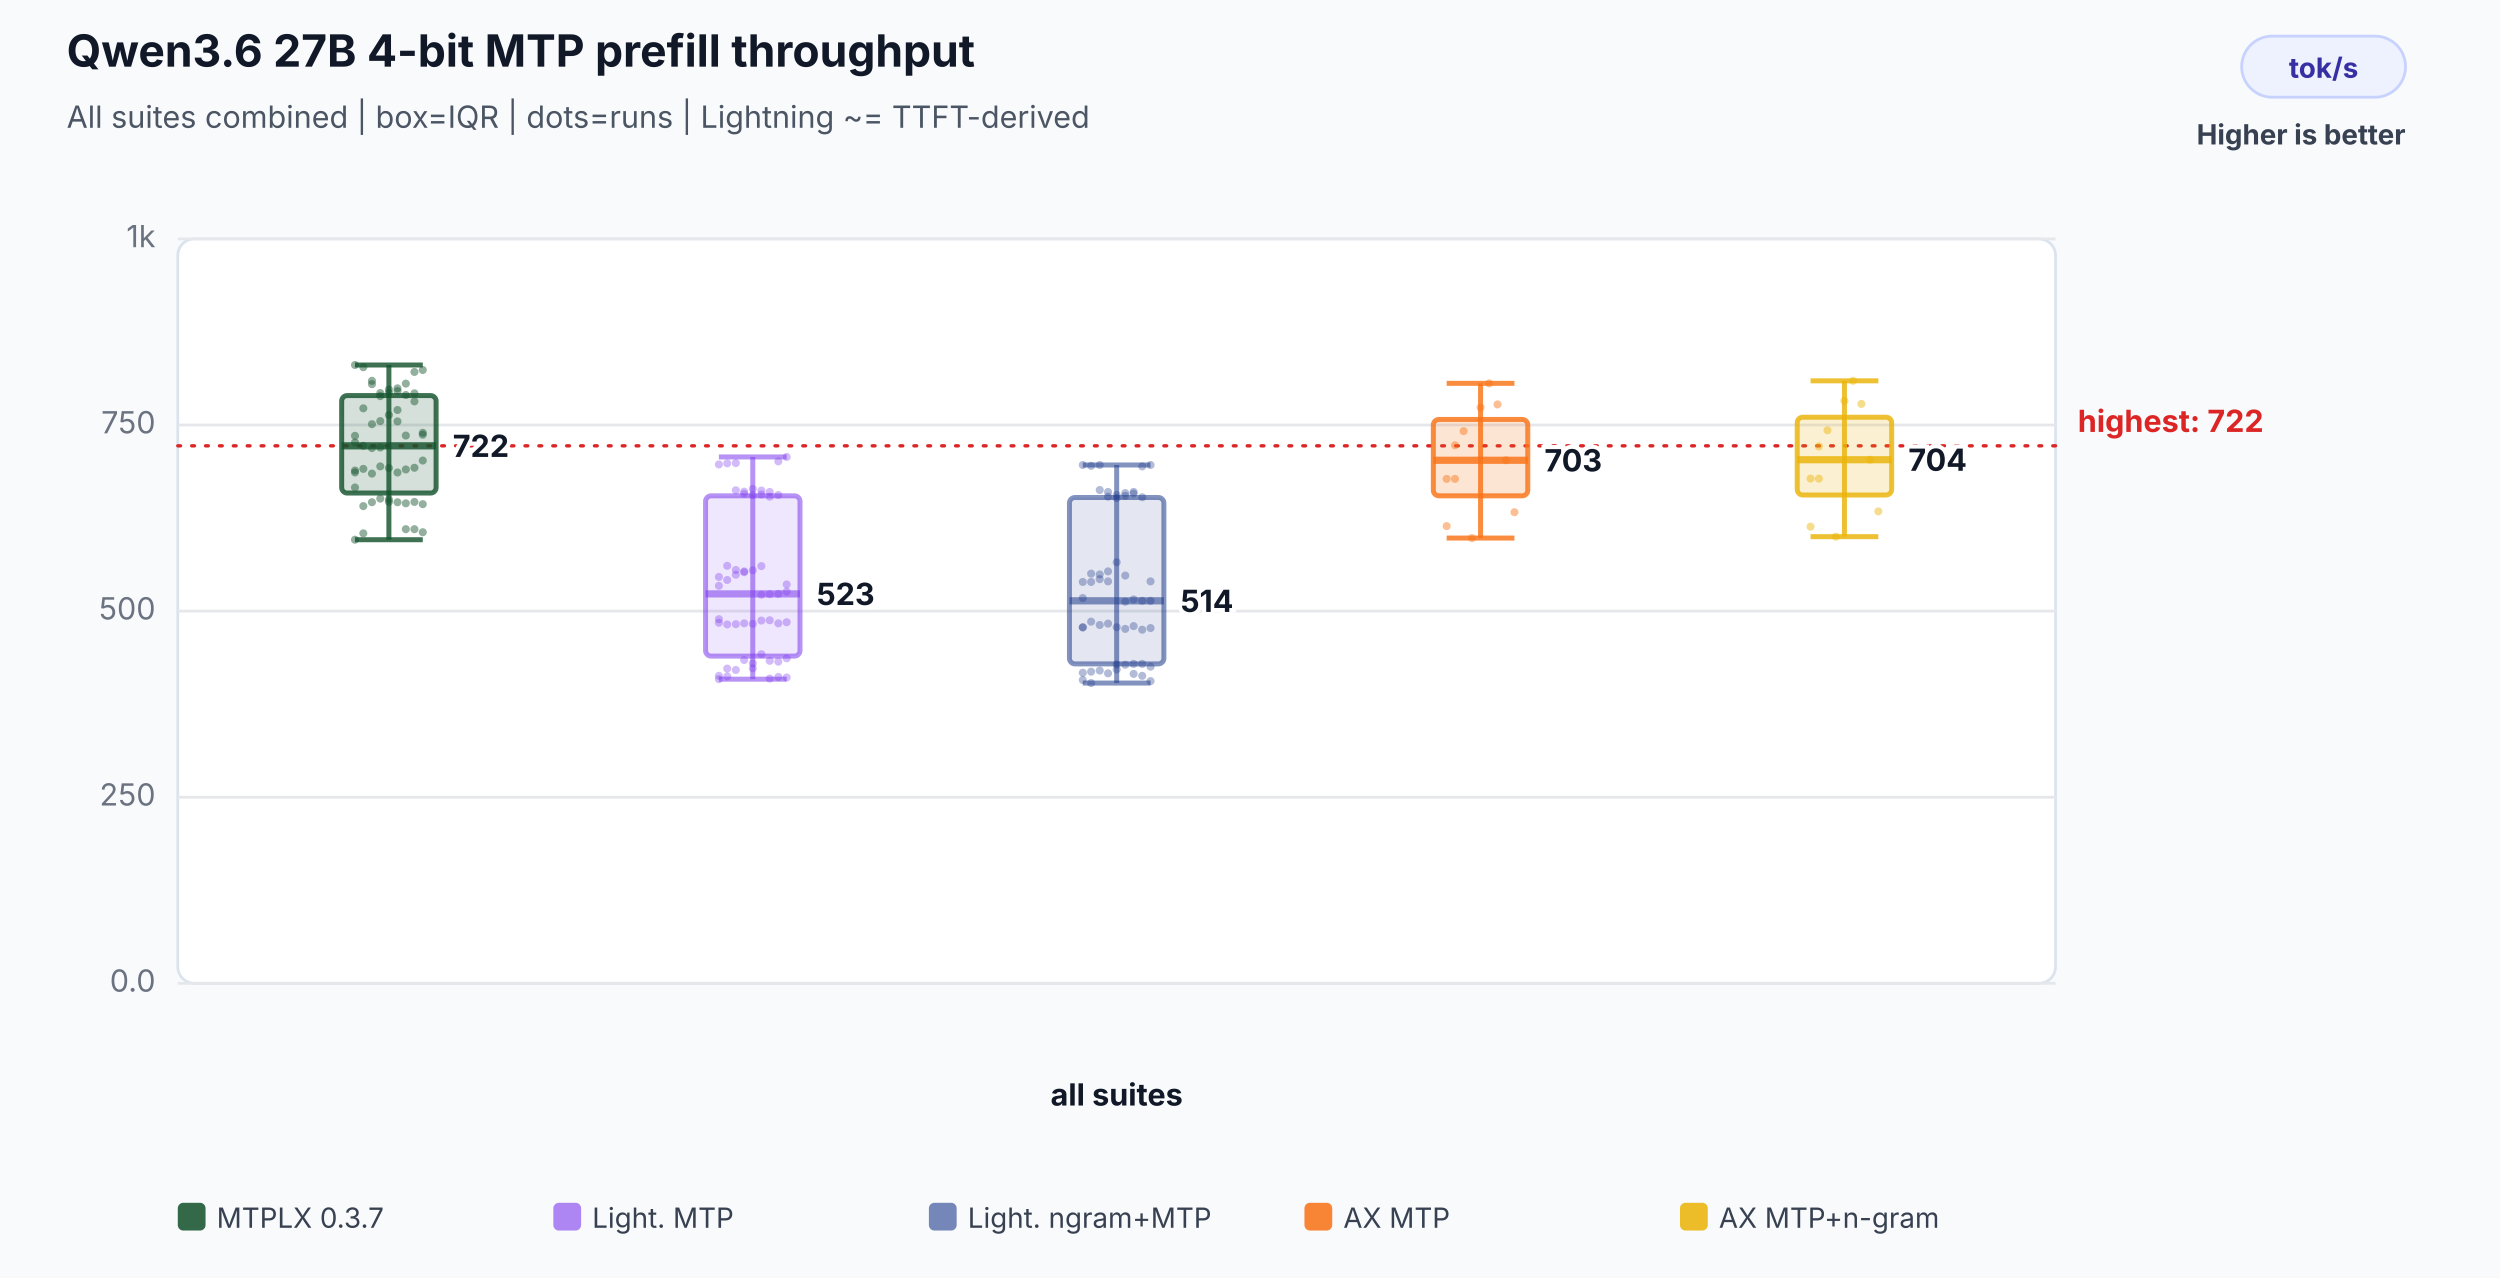
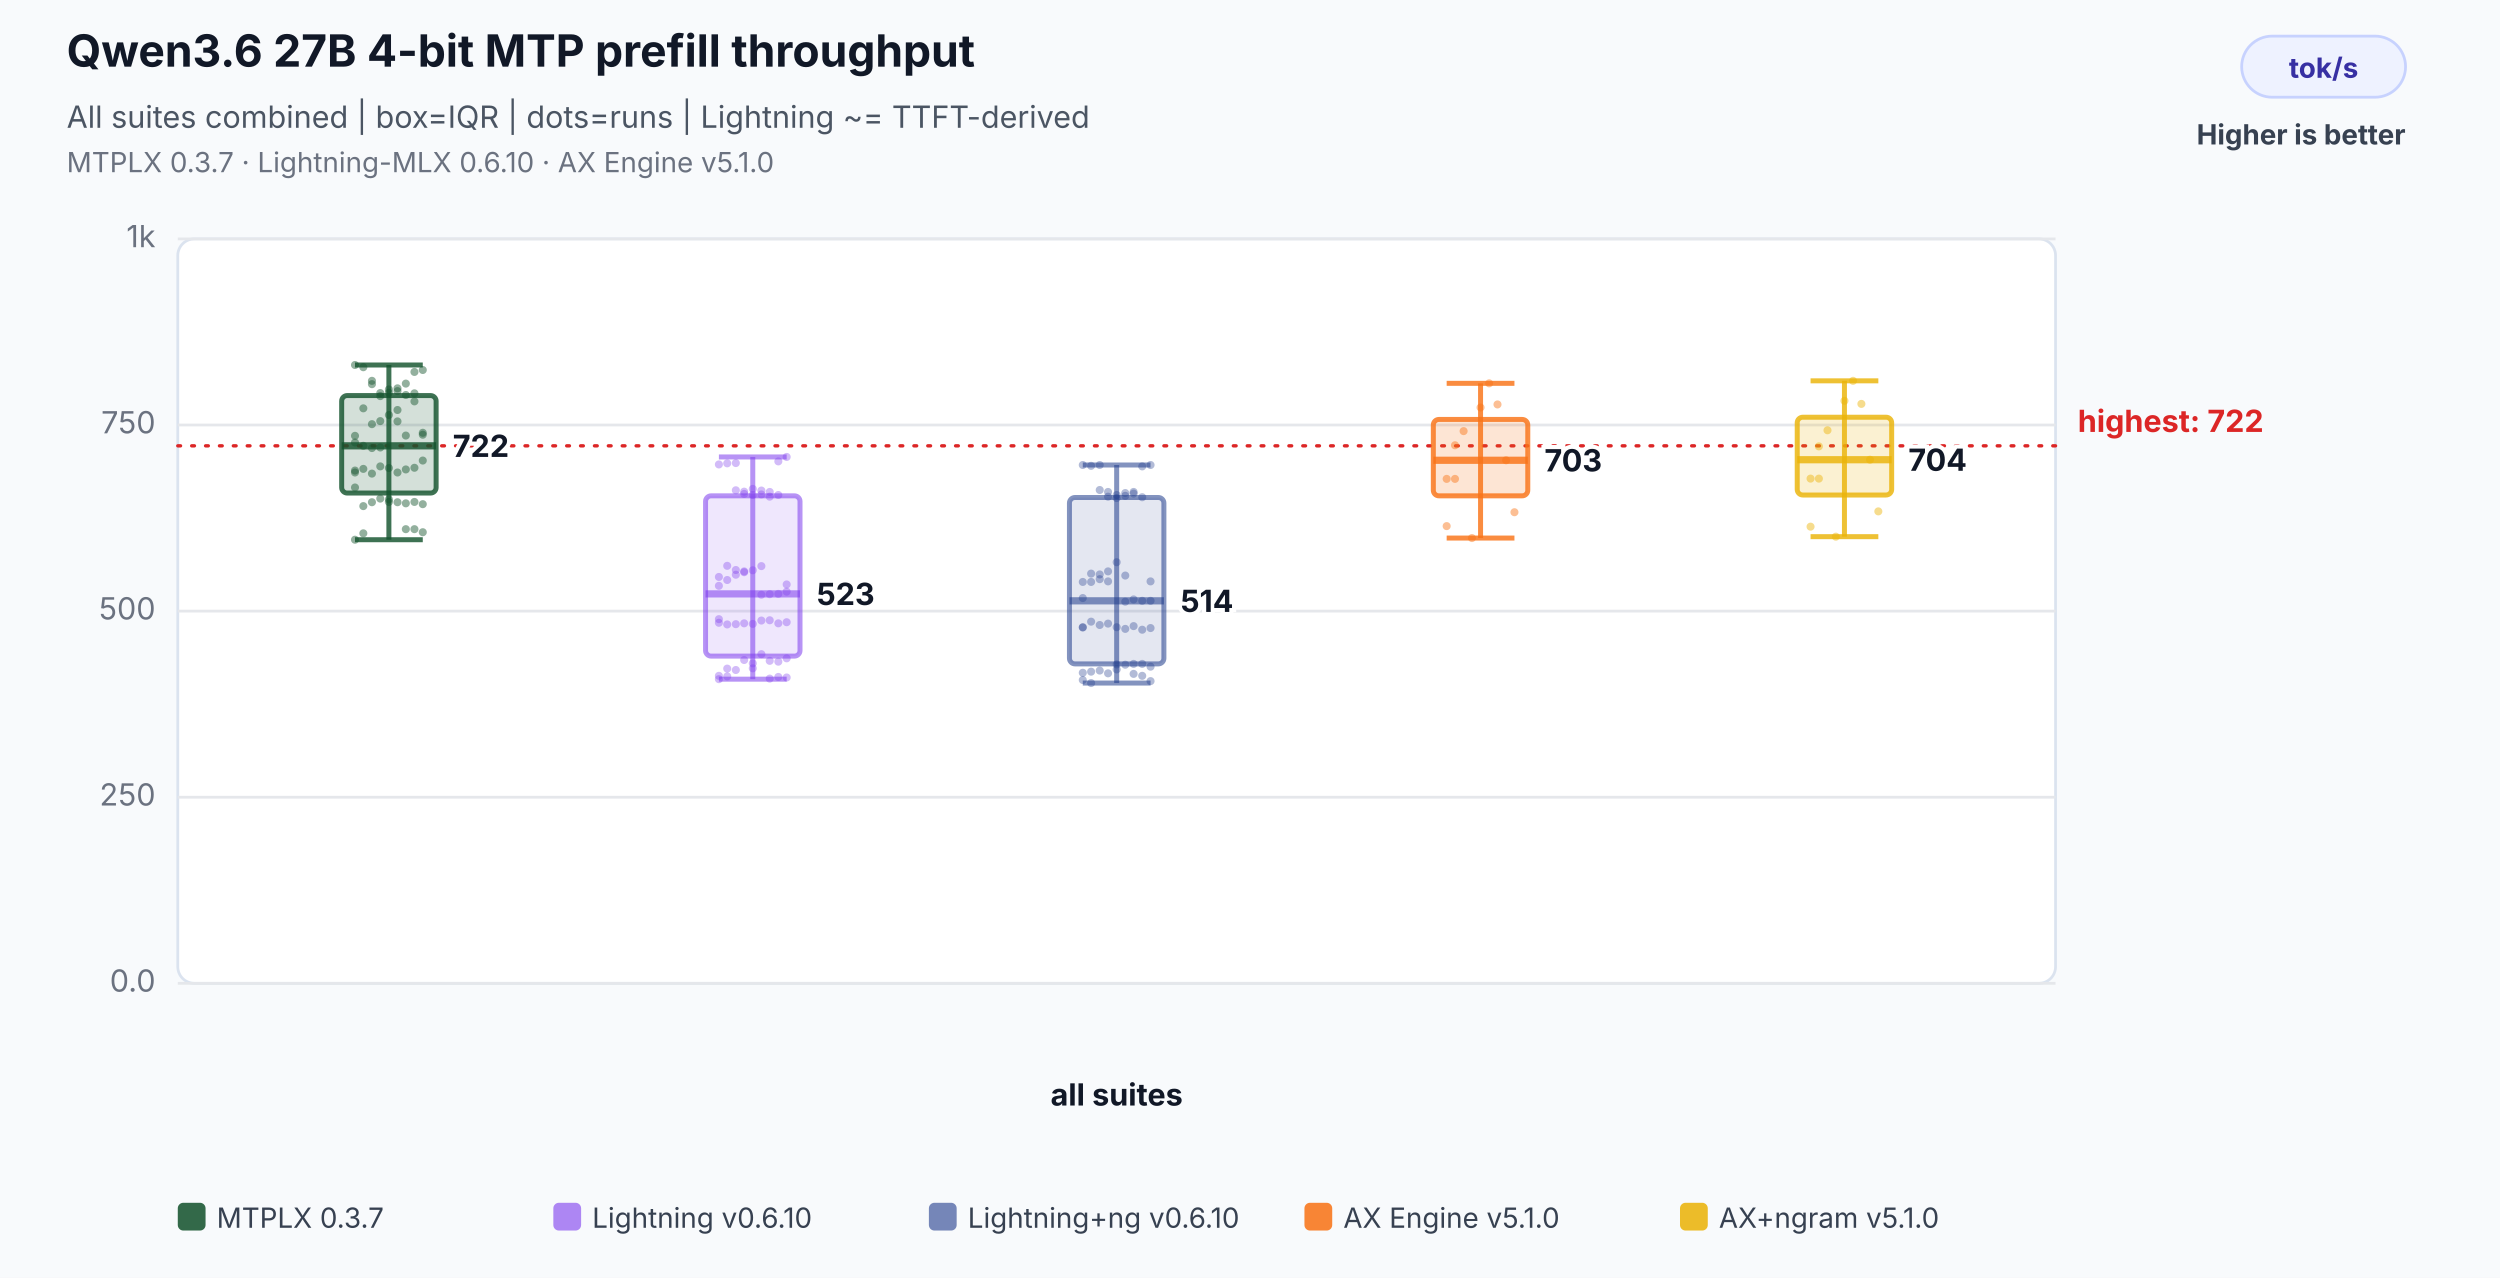
<svg xmlns="http://www.w3.org/2000/svg" width="900" height="460" viewBox="0 0 900 460" role="img" aria-labelledby="title desc">
  <rect width="100%" height="100%" fill="#f8fafc" />
  <text x="24" y="24" font-family="Inter,Segoe UI,Arial,sans-serif" font-size="16" font-weight="700" fill="#111827">Qwen3.6 27B 4-bit MTP prefill throughput</text>
  <text x="24" y="46" font-family="Inter,Segoe UI,Arial,sans-serif" font-size="11" fill="#4b5563">All suites combined | box=IQR | dots=runs | Lightning ~= TTFT-derived</text>
+   <text x="24" y="62" font-family="Inter,Segoe UI,Arial,sans-serif" font-size="10" fill="#6b7280">MTPLX 0.3.7 · Lightning-MLX 0.6.10 · AX Engine v5.1.0</text>
  <rect x="807" y="13" width="59" height="22" rx="11" fill="#eef2ff" stroke="#c7d2fe" />
  <text x="836.5" y="28" text-anchor="middle" font-family="Inter,Segoe UI,Arial,sans-serif" font-size="10" font-weight="700" fill="#3730a3">tok/s</text>
  <text x="866" y="52" text-anchor="end" font-family="Inter,Segoe UI,Arial,sans-serif" font-size="10" font-weight="700" fill="#374151">Higher is better</text>
  <rect x="64" y="86" width="676" height="268" rx="6" fill="#ffffff" stroke="#dbe3ef" />
  <line x1="64" y1="354.0" x2="740" y2="354.0" stroke="#e5e7eb" stroke-width="1" />
  <text x="56" y="357.0" text-anchor="end" font-family="Inter,Segoe UI,Arial,sans-serif" font-size="11" fill="#6b7280">0.0</text>
  <line x1="64" y1="287.0" x2="740" y2="287.0" stroke="#e5e7eb" stroke-width="1" />
  <text x="56" y="290.0" text-anchor="end" font-family="Inter,Segoe UI,Arial,sans-serif" font-size="11" fill="#6b7280">250</text>
  <line x1="64" y1="220.0" x2="740" y2="220.0" stroke="#e5e7eb" stroke-width="1" />
  <text x="56" y="223.0" text-anchor="end" font-family="Inter,Segoe UI,Arial,sans-serif" font-size="11" fill="#6b7280">500</text>
  <line x1="64" y1="153.0" x2="740" y2="153.0" stroke="#e5e7eb" stroke-width="1" />
  <text x="56" y="156.0" text-anchor="end" font-family="Inter,Segoe UI,Arial,sans-serif" font-size="11" fill="#6b7280">750</text>
  <line x1="64" y1="86.0" x2="740" y2="86.0" stroke="#e5e7eb" stroke-width="1" />
  <text x="56" y="89.0" text-anchor="end" font-family="Inter,Segoe UI,Arial,sans-serif" font-size="11" fill="#6b7280">1k</text>
  <line x1="64" y1="160.5" x2="740" y2="160.5" stroke="#dc2626" stroke-width="1.2" stroke-dasharray="1 4" stroke-linecap="round" />
  <text x="748" y="155.5" text-anchor="start" font-family="Inter,Segoe UI,Arial,sans-serif" font-size="11" font-weight="700" fill="#dc2626" data-label="highest median">highest: 722</text>
  <text x="402.0" y="398" text-anchor="middle" font-family="Inter,Segoe UI,Arial,sans-serif" font-size="11" font-weight="700" fill="#111827">all suites</text>
  <circle cx="127.8" cy="175.5" r="1.45" fill="#14532d" fill-opacity="0.46" />
  <circle cx="130.8" cy="182.2" r="1.45" fill="#14532d" fill-opacity="0.46" />
  <circle cx="133.9" cy="180.8" r="1.45" fill="#14532d" fill-opacity="0.46" />
  <circle cx="136.9" cy="179.5" r="1.45" fill="#14532d" fill-opacity="0.46" />
  <circle cx="140.0" cy="180.7" r="1.45" fill="#14532d" fill-opacity="0.46" />
  <circle cx="143.1" cy="151.7" r="1.45" fill="#14532d" fill-opacity="0.46" />
  <circle cx="146.1" cy="156.8" r="1.45" fill="#14532d" fill-opacity="0.46" />
  <circle cx="149.2" cy="144.5" r="1.45" fill="#14532d" fill-opacity="0.46" />
  <circle cx="152.2" cy="155.8" r="1.45" fill="#14532d" fill-opacity="0.46" />
  <circle cx="127.8" cy="156.9" r="1.45" fill="#14532d" fill-opacity="0.46" />
  <circle cx="130.8" cy="147.0" r="1.45" fill="#14532d" fill-opacity="0.46" />
  <circle cx="133.9" cy="152.7" r="1.45" fill="#14532d" fill-opacity="0.46" />
  <circle cx="136.9" cy="151.6" r="1.45" fill="#14532d" fill-opacity="0.46" />
  <circle cx="140.0" cy="149.4" r="1.45" fill="#14532d" fill-opacity="0.46" />
  <circle cx="143.1" cy="147.6" r="1.45" fill="#14532d" fill-opacity="0.46" />
  <circle cx="146.1" cy="190.5" r="1.45" fill="#14532d" fill-opacity="0.46" />
  <circle cx="149.2" cy="190.5" r="1.45" fill="#14532d" fill-opacity="0.46" />
  <circle cx="152.2" cy="191.6" r="1.45" fill="#14532d" fill-opacity="0.46" />
  <circle cx="127.8" cy="194.3" r="1.45" fill="#14532d" fill-opacity="0.46" />
  <circle cx="130.8" cy="192.0" r="1.45" fill="#14532d" fill-opacity="0.46" />
  <circle cx="133.9" cy="138.3" r="1.45" fill="#14532d" fill-opacity="0.46" />
  <circle cx="136.9" cy="141.5" r="1.45" fill="#14532d" fill-opacity="0.46" />
  <circle cx="140.0" cy="140.2" r="1.45" fill="#14532d" fill-opacity="0.46" />
  <circle cx="143.1" cy="140.8" r="1.45" fill="#14532d" fill-opacity="0.46" />
  <circle cx="146.1" cy="138.1" r="1.45" fill="#14532d" fill-opacity="0.46" />
  <circle cx="149.2" cy="133.9" r="1.45" fill="#14532d" fill-opacity="0.46" />
  <circle cx="152.2" cy="133.2" r="1.45" fill="#14532d" fill-opacity="0.46" />
  <circle cx="127.8" cy="131.4" r="1.45" fill="#14532d" fill-opacity="0.46" />
  <circle cx="130.8" cy="132.2" r="1.45" fill="#14532d" fill-opacity="0.46" />
  <circle cx="133.9" cy="137.1" r="1.45" fill="#14532d" fill-opacity="0.46" />
  <circle cx="136.9" cy="142.6" r="1.45" fill="#14532d" fill-opacity="0.46" />
  <circle cx="140.0" cy="141.4" r="1.45" fill="#14532d" fill-opacity="0.46" />
  <circle cx="143.1" cy="139.8" r="1.45" fill="#14532d" fill-opacity="0.46" />
  <circle cx="146.1" cy="142.2" r="1.45" fill="#14532d" fill-opacity="0.46" />
  <circle cx="149.2" cy="141.6" r="1.45" fill="#14532d" fill-opacity="0.46" />
  <circle cx="152.2" cy="156.5" r="1.45" fill="#14532d" fill-opacity="0.46" />
  <circle cx="127.8" cy="159.3" r="1.45" fill="#14532d" fill-opacity="0.46" />
  <circle cx="130.8" cy="160.5" r="1.45" fill="#14532d" fill-opacity="0.46" />
  <circle cx="133.9" cy="161.3" r="1.45" fill="#14532d" fill-opacity="0.46" />
  <circle cx="136.9" cy="161.1" r="1.45" fill="#14532d" fill-opacity="0.46" />
  <circle cx="140.0" cy="179.8" r="1.45" fill="#14532d" fill-opacity="0.46" />
  <circle cx="143.1" cy="180.8" r="1.45" fill="#14532d" fill-opacity="0.46" />
  <circle cx="146.1" cy="181.2" r="1.45" fill="#14532d" fill-opacity="0.46" />
  <circle cx="149.2" cy="180.7" r="1.45" fill="#14532d" fill-opacity="0.46" />
  <circle cx="152.2" cy="181.5" r="1.45" fill="#14532d" fill-opacity="0.46" />
  <circle cx="127.8" cy="170.1" r="1.45" fill="#14532d" fill-opacity="0.46" />
  <circle cx="130.8" cy="168.8" r="1.45" fill="#14532d" fill-opacity="0.46" />
  <circle cx="133.9" cy="170.5" r="1.45" fill="#14532d" fill-opacity="0.46" />
  <circle cx="136.9" cy="167.9" r="1.45" fill="#14532d" fill-opacity="0.46" />
  <circle cx="140.0" cy="168.5" r="1.45" fill="#14532d" fill-opacity="0.46" />
  <circle cx="143.1" cy="170.1" r="1.45" fill="#14532d" fill-opacity="0.46" />
  <circle cx="146.1" cy="169.0" r="1.45" fill="#14532d" fill-opacity="0.46" />
  <circle cx="149.2" cy="168.4" r="1.45" fill="#14532d" fill-opacity="0.46" />
  <circle cx="152.2" cy="165.8" r="1.45" fill="#14532d" fill-opacity="0.46" />
  <circle cx="127.8" cy="169.4" r="1.45" fill="#14532d" fill-opacity="0.46" />
  <line x1="140.0" y1="131.4" x2="140.0" y2="194.3" stroke="#14532d" stroke-opacity="0.82" stroke-width="1.8" />
  <line x1="127.8" y1="131.4" x2="152.2" y2="131.4" stroke="#14532d" stroke-opacity="0.82" stroke-width="1.8" />
  <line x1="127.8" y1="194.3" x2="152.2" y2="194.3" stroke="#14532d" stroke-opacity="0.82" stroke-width="1.8" />
  <rect x="123.0" y="142.4" width="34.0" height="35.1" rx="2" fill="#14532d" fill-opacity="0.18" stroke="#14532d" stroke-opacity="0.82" stroke-width="1.8" />
  <line x1="123.0" y1="160.5" x2="157.0" y2="160.5" stroke="#14532d" stroke-opacity="0.82" stroke-width="2.6" />
  <text x="163.0" y="164.5" text-anchor="start" font-family="Inter,Segoe UI,Arial,sans-serif" font-size="11" font-weight="700" fill="#111827" stroke="#ffffff" stroke-width="3" paint-order="stroke">722</text>
  <circle cx="258.8" cy="243.3" r="1.45" fill="#7c3aed" fill-opacity="0.34" />
  <circle cx="261.8" cy="240.7" r="1.45" fill="#7c3aed" fill-opacity="0.34" />
  <circle cx="264.9" cy="241.2" r="1.45" fill="#7c3aed" fill-opacity="0.34" />
  <circle cx="267.9" cy="237.6" r="1.45" fill="#7c3aed" fill-opacity="0.34" />
  <circle cx="271.0" cy="240.6" r="1.45" fill="#7c3aed" fill-opacity="0.34" />
  <circle cx="274.1" cy="214.1" r="1.45" fill="#7c3aed" fill-opacity="0.34" />
  <circle cx="277.1" cy="213.9" r="1.45" fill="#7c3aed" fill-opacity="0.34" />
  <circle cx="280.2" cy="213.8" r="1.45" fill="#7c3aed" fill-opacity="0.34" />
  <circle cx="283.2" cy="213.0" r="1.45" fill="#7c3aed" fill-opacity="0.34" />
  <circle cx="258.8" cy="210.9" r="1.45" fill="#7c3aed" fill-opacity="0.34" />
  <circle cx="261.8" cy="203.7" r="1.45" fill="#7c3aed" fill-opacity="0.34" />
  <circle cx="264.9" cy="205.2" r="1.45" fill="#7c3aed" fill-opacity="0.34" />
  <circle cx="267.9" cy="205.7" r="1.45" fill="#7c3aed" fill-opacity="0.34" />
  <circle cx="271.0" cy="205.3" r="1.45" fill="#7c3aed" fill-opacity="0.34" />
  <circle cx="274.1" cy="203.8" r="1.45" fill="#7c3aed" fill-opacity="0.34" />
  <circle cx="277.1" cy="244.3" r="1.45" fill="#7c3aed" fill-opacity="0.34" />
  <circle cx="280.2" cy="243.7" r="1.45" fill="#7c3aed" fill-opacity="0.34" />
  <circle cx="283.2" cy="243.9" r="1.45" fill="#7c3aed" fill-opacity="0.34" />
  <circle cx="258.8" cy="244.5" r="1.45" fill="#7c3aed" fill-opacity="0.34" />
  <circle cx="261.8" cy="243.5" r="1.45" fill="#7c3aed" fill-opacity="0.34" />
  <circle cx="264.9" cy="176.5" r="1.45" fill="#7c3aed" fill-opacity="0.34" />
  <circle cx="267.9" cy="177.0" r="1.45" fill="#7c3aed" fill-opacity="0.34" />
  <circle cx="271.0" cy="176.0" r="1.45" fill="#7c3aed" fill-opacity="0.34" />
  <circle cx="274.1" cy="176.6" r="1.45" fill="#7c3aed" fill-opacity="0.34" />
  <circle cx="277.1" cy="177.1" r="1.45" fill="#7c3aed" fill-opacity="0.34" />
  <circle cx="280.2" cy="166.1" r="1.45" fill="#7c3aed" fill-opacity="0.34" />
  <circle cx="283.2" cy="164.5" r="1.45" fill="#7c3aed" fill-opacity="0.34" />
  <circle cx="258.8" cy="167.2" r="1.45" fill="#7c3aed" fill-opacity="0.34" />
  <circle cx="261.8" cy="166.8" r="1.45" fill="#7c3aed" fill-opacity="0.34" />
  <circle cx="264.9" cy="166.7" r="1.45" fill="#7c3aed" fill-opacity="0.34" />
  <circle cx="267.9" cy="177.8" r="1.45" fill="#7c3aed" fill-opacity="0.34" />
  <circle cx="271.0" cy="178.2" r="1.45" fill="#7c3aed" fill-opacity="0.34" />
  <circle cx="274.1" cy="178.0" r="1.45" fill="#7c3aed" fill-opacity="0.34" />
  <circle cx="277.1" cy="178.8" r="1.45" fill="#7c3aed" fill-opacity="0.34" />
  <circle cx="280.2" cy="178.2" r="1.45" fill="#7c3aed" fill-opacity="0.34" />
  <circle cx="283.2" cy="210.4" r="1.45" fill="#7c3aed" fill-opacity="0.34" />
  <circle cx="258.8" cy="207.7" r="1.45" fill="#7c3aed" fill-opacity="0.34" />
  <circle cx="261.8" cy="208.8" r="1.45" fill="#7c3aed" fill-opacity="0.34" />
  <circle cx="264.9" cy="206.9" r="1.45" fill="#7c3aed" fill-opacity="0.34" />
  <circle cx="267.9" cy="206.0" r="1.45" fill="#7c3aed" fill-opacity="0.34" />
  <circle cx="271.0" cy="238.8" r="1.45" fill="#7c3aed" fill-opacity="0.34" />
  <circle cx="274.1" cy="235.5" r="1.45" fill="#7c3aed" fill-opacity="0.34" />
  <circle cx="277.1" cy="237.9" r="1.45" fill="#7c3aed" fill-opacity="0.34" />
  <circle cx="280.2" cy="238.2" r="1.45" fill="#7c3aed" fill-opacity="0.34" />
  <circle cx="283.2" cy="237.0" r="1.45" fill="#7c3aed" fill-opacity="0.34" />
  <circle cx="258.8" cy="224.2" r="1.45" fill="#7c3aed" fill-opacity="0.34" />
  <circle cx="261.8" cy="224.8" r="1.45" fill="#7c3aed" fill-opacity="0.34" />
  <circle cx="264.9" cy="224.7" r="1.45" fill="#7c3aed" fill-opacity="0.34" />
  <circle cx="267.9" cy="224.4" r="1.45" fill="#7c3aed" fill-opacity="0.34" />
  <circle cx="271.0" cy="224.6" r="1.45" fill="#7c3aed" fill-opacity="0.34" />
  <circle cx="274.1" cy="223.4" r="1.45" fill="#7c3aed" fill-opacity="0.34" />
  <circle cx="277.1" cy="223.3" r="1.45" fill="#7c3aed" fill-opacity="0.34" />
  <circle cx="280.2" cy="224.4" r="1.45" fill="#7c3aed" fill-opacity="0.34" />
  <circle cx="283.2" cy="224.0" r="1.45" fill="#7c3aed" fill-opacity="0.34" />
  <circle cx="258.8" cy="222.9" r="1.45" fill="#7c3aed" fill-opacity="0.34" />
  <line x1="271.0" y1="164.5" x2="271.0" y2="244.5" stroke="#7c3aed" stroke-opacity="0.55" stroke-width="1.8" />
  <line x1="258.8" y1="164.5" x2="283.2" y2="164.5" stroke="#7c3aed" stroke-opacity="0.55" stroke-width="1.8" />
  <line x1="258.8" y1="244.5" x2="283.2" y2="244.5" stroke="#7c3aed" stroke-opacity="0.55" stroke-width="1.8" />
  <rect x="254.0" y="178.5" width="34.0" height="57.7" rx="2" fill="#7c3aed" fill-opacity="0.12" stroke="#7c3aed" stroke-opacity="0.55" stroke-width="1.8" />
  <line x1="254.0" y1="213.8" x2="288.0" y2="213.8" stroke="#7c3aed" stroke-opacity="0.55" stroke-width="2.6" />
  <text x="294.0" y="217.8" text-anchor="start" font-family="Inter,Segoe UI,Arial,sans-serif" font-size="11" font-weight="700" fill="#111827" stroke="#ffffff" stroke-width="3" paint-order="stroke">523</text>
  <circle cx="389.8" cy="242.2" r="1.45" fill="#1e3a8a" fill-opacity="0.34" />
  <circle cx="392.8" cy="241.8" r="1.45" fill="#1e3a8a" fill-opacity="0.34" />
  <circle cx="395.9" cy="241.4" r="1.45" fill="#1e3a8a" fill-opacity="0.34" />
  <circle cx="398.9" cy="242.4" r="1.45" fill="#1e3a8a" fill-opacity="0.34" />
  <circle cx="402.0" cy="241.0" r="1.45" fill="#1e3a8a" fill-opacity="0.34" />
  <circle cx="405.1" cy="216.6" r="1.45" fill="#1e3a8a" fill-opacity="0.34" />
  <circle cx="408.1" cy="215.8" r="1.45" fill="#1e3a8a" fill-opacity="0.34" />
  <circle cx="411.2" cy="216.3" r="1.45" fill="#1e3a8a" fill-opacity="0.34" />
  <circle cx="414.2" cy="216.3" r="1.45" fill="#1e3a8a" fill-opacity="0.34" />
  <circle cx="389.8" cy="215.3" r="1.45" fill="#1e3a8a" fill-opacity="0.34" />
  <circle cx="392.8" cy="206.5" r="1.45" fill="#1e3a8a" fill-opacity="0.34" />
  <circle cx="395.9" cy="206.8" r="1.45" fill="#1e3a8a" fill-opacity="0.34" />
  <circle cx="398.9" cy="205.7" r="1.45" fill="#1e3a8a" fill-opacity="0.34" />
  <circle cx="402.0" cy="202.4" r="1.45" fill="#1e3a8a" fill-opacity="0.34" />
  <circle cx="405.1" cy="207.2" r="1.45" fill="#1e3a8a" fill-opacity="0.34" />
  <circle cx="408.1" cy="242.6" r="1.45" fill="#1e3a8a" fill-opacity="0.34" />
  <circle cx="411.2" cy="243.3" r="1.45" fill="#1e3a8a" fill-opacity="0.34" />
  <circle cx="414.2" cy="245.2" r="1.45" fill="#1e3a8a" fill-opacity="0.34" />
  <circle cx="389.8" cy="244.8" r="1.45" fill="#1e3a8a" fill-opacity="0.34" />
  <circle cx="392.8" cy="245.9" r="1.45" fill="#1e3a8a" fill-opacity="0.34" />
  <circle cx="395.9" cy="176.4" r="1.45" fill="#1e3a8a" fill-opacity="0.34" />
  <circle cx="398.9" cy="177.1" r="1.45" fill="#1e3a8a" fill-opacity="0.34" />
  <circle cx="402.0" cy="178.2" r="1.45" fill="#1e3a8a" fill-opacity="0.34" />
  <circle cx="405.1" cy="177.5" r="1.45" fill="#1e3a8a" fill-opacity="0.34" />
  <circle cx="408.1" cy="177.1" r="1.45" fill="#1e3a8a" fill-opacity="0.34" />
  <circle cx="411.2" cy="167.9" r="1.45" fill="#1e3a8a" fill-opacity="0.34" />
  <circle cx="414.2" cy="167.4" r="1.45" fill="#1e3a8a" fill-opacity="0.34" />
  <circle cx="389.8" cy="167.4" r="1.45" fill="#1e3a8a" fill-opacity="0.34" />
  <circle cx="392.8" cy="167.7" r="1.45" fill="#1e3a8a" fill-opacity="0.34" />
  <circle cx="395.9" cy="167.4" r="1.45" fill="#1e3a8a" fill-opacity="0.34" />
  <circle cx="398.9" cy="178.8" r="1.45" fill="#1e3a8a" fill-opacity="0.34" />
  <circle cx="402.0" cy="179.3" r="1.45" fill="#1e3a8a" fill-opacity="0.34" />
  <circle cx="405.1" cy="178.5" r="1.45" fill="#1e3a8a" fill-opacity="0.34" />
  <circle cx="408.1" cy="177.7" r="1.45" fill="#1e3a8a" fill-opacity="0.34" />
  <circle cx="411.2" cy="179.0" r="1.45" fill="#1e3a8a" fill-opacity="0.34" />
  <circle cx="414.2" cy="209.3" r="1.45" fill="#1e3a8a" fill-opacity="0.34" />
  <circle cx="389.8" cy="209.5" r="1.45" fill="#1e3a8a" fill-opacity="0.34" />
  <circle cx="392.8" cy="209.5" r="1.45" fill="#1e3a8a" fill-opacity="0.34" />
  <circle cx="395.9" cy="208.5" r="1.45" fill="#1e3a8a" fill-opacity="0.34" />
  <circle cx="398.9" cy="209.3" r="1.45" fill="#1e3a8a" fill-opacity="0.34" />
  <circle cx="402.0" cy="239.2" r="1.45" fill="#1e3a8a" fill-opacity="0.34" />
  <circle cx="405.1" cy="239.3" r="1.45" fill="#1e3a8a" fill-opacity="0.34" />
  <circle cx="408.1" cy="239.0" r="1.45" fill="#1e3a8a" fill-opacity="0.34" />
  <circle cx="411.2" cy="239.0" r="1.45" fill="#1e3a8a" fill-opacity="0.34" />
  <circle cx="414.2" cy="240.0" r="1.45" fill="#1e3a8a" fill-opacity="0.34" />
  <circle cx="389.8" cy="225.9" r="1.45" fill="#1e3a8a" fill-opacity="0.34" />
  <circle cx="392.8" cy="223.8" r="1.45" fill="#1e3a8a" fill-opacity="0.34" />
  <circle cx="395.9" cy="225.0" r="1.45" fill="#1e3a8a" fill-opacity="0.34" />
  <circle cx="398.9" cy="224.5" r="1.45" fill="#1e3a8a" fill-opacity="0.34" />
  <circle cx="402.0" cy="225.8" r="1.45" fill="#1e3a8a" fill-opacity="0.34" />
  <circle cx="405.1" cy="226.4" r="1.45" fill="#1e3a8a" fill-opacity="0.34" />
  <circle cx="408.1" cy="225.4" r="1.45" fill="#1e3a8a" fill-opacity="0.34" />
  <circle cx="411.2" cy="226.7" r="1.45" fill="#1e3a8a" fill-opacity="0.34" />
  <circle cx="414.2" cy="226.1" r="1.45" fill="#1e3a8a" fill-opacity="0.34" />
  <circle cx="389.8" cy="225.8" r="1.45" fill="#1e3a8a" fill-opacity="0.34" />
  <line x1="402.0" y1="167.4" x2="402.0" y2="245.9" stroke="#1e3a8a" stroke-opacity="0.55" stroke-width="1.8" />
  <line x1="389.8" y1="167.4" x2="414.2" y2="167.4" stroke="#1e3a8a" stroke-opacity="0.55" stroke-width="1.8" />
  <line x1="389.8" y1="245.9" x2="414.2" y2="245.9" stroke="#1e3a8a" stroke-opacity="0.55" stroke-width="1.8" />
  <rect x="385.0" y="179.1" width="34.0" height="59.9" rx="2" fill="#1e3a8a" fill-opacity="0.12" stroke="#1e3a8a" stroke-opacity="0.55" stroke-width="1.8" />
  <line x1="385.0" y1="216.3" x2="419.0" y2="216.3" stroke="#1e3a8a" stroke-opacity="0.55" stroke-width="2.6" />
  <text x="425.0" y="220.3" text-anchor="start" font-family="Inter,Segoe UI,Arial,sans-serif" font-size="11" font-weight="700" fill="#111827" stroke="#ffffff" stroke-width="3" paint-order="stroke">514</text>
  <circle cx="520.8" cy="189.4" r="1.45" fill="#f97316" fill-opacity="0.46" />
  <circle cx="523.8" cy="160.3" r="1.45" fill="#f97316" fill-opacity="0.46" />
  <circle cx="526.9" cy="155.2" r="1.45" fill="#f97316" fill-opacity="0.46" />
  <circle cx="529.9" cy="193.7" r="1.45" fill="#f97316" fill-opacity="0.46" />
  <circle cx="533.0" cy="146.7" r="1.45" fill="#f97316" fill-opacity="0.46" />
  <circle cx="536.1" cy="138.0" r="1.45" fill="#f97316" fill-opacity="0.46" />
  <circle cx="539.1" cy="145.6" r="1.45" fill="#f97316" fill-opacity="0.46" />
  <circle cx="542.2" cy="165.7" r="1.45" fill="#f97316" fill-opacity="0.46" />
  <circle cx="545.2" cy="184.4" r="1.45" fill="#f97316" fill-opacity="0.46" />
  <circle cx="520.8" cy="172.4" r="1.45" fill="#f97316" fill-opacity="0.46" />
  <circle cx="523.8" cy="172.4" r="1.45" fill="#f97316" fill-opacity="0.46" />
  <line x1="533.0" y1="138.0" x2="533.0" y2="193.7" stroke="#f97316" stroke-opacity="0.82" stroke-width="1.8" />
  <line x1="520.8" y1="138.0" x2="545.2" y2="138.0" stroke="#f97316" stroke-opacity="0.82" stroke-width="1.8" />
  <line x1="520.8" y1="193.7" x2="545.2" y2="193.7" stroke="#f97316" stroke-opacity="0.82" stroke-width="1.8" />
  <rect x="516.0" y="151.0" width="34.0" height="27.5" rx="2" fill="#f97316" fill-opacity="0.18" stroke="#f97316" stroke-opacity="0.82" stroke-width="1.8" />
  <line x1="516.0" y1="165.7" x2="550.0" y2="165.7" stroke="#f97316" stroke-opacity="0.82" stroke-width="2.6" />
  <text x="556.0" y="169.7" text-anchor="start" font-family="Inter,Segoe UI,Arial,sans-serif" font-size="11" font-weight="700" fill="#111827" stroke="#ffffff" stroke-width="3" paint-order="stroke">703</text>
  <circle cx="651.8" cy="189.6" r="1.45" fill="#eab308" fill-opacity="0.46" />
  <circle cx="654.8" cy="160.7" r="1.45" fill="#eab308" fill-opacity="0.46" />
  <circle cx="657.9" cy="154.9" r="1.45" fill="#eab308" fill-opacity="0.46" />
  <circle cx="660.9" cy="193.2" r="1.45" fill="#eab308" fill-opacity="0.46" />
  <circle cx="664.0" cy="144.3" r="1.45" fill="#eab308" fill-opacity="0.46" />
  <circle cx="667.1" cy="137.1" r="1.45" fill="#eab308" fill-opacity="0.46" />
  <circle cx="670.1" cy="145.4" r="1.45" fill="#eab308" fill-opacity="0.46" />
  <circle cx="673.2" cy="165.5" r="1.45" fill="#eab308" fill-opacity="0.46" />
  <circle cx="676.2" cy="184.1" r="1.45" fill="#eab308" fill-opacity="0.46" />
  <circle cx="651.8" cy="172.3" r="1.45" fill="#eab308" fill-opacity="0.46" />
  <circle cx="654.8" cy="172.3" r="1.45" fill="#eab308" fill-opacity="0.46" />
  <line x1="664.0" y1="137.1" x2="664.0" y2="193.2" stroke="#eab308" stroke-opacity="0.82" stroke-width="1.8" />
  <line x1="651.8" y1="137.1" x2="676.2" y2="137.1" stroke="#eab308" stroke-opacity="0.82" stroke-width="1.8" />
  <line x1="651.8" y1="193.2" x2="676.2" y2="193.2" stroke="#eab308" stroke-opacity="0.82" stroke-width="1.8" />
  <rect x="647.0" y="150.2" width="34.0" height="28.0" rx="2" fill="#eab308" fill-opacity="0.18" stroke="#eab308" stroke-opacity="0.82" stroke-width="1.8" />
  <line x1="647.0" y1="165.5" x2="681.0" y2="165.5" stroke="#eab308" stroke-opacity="0.82" stroke-width="2.6" />
  <text x="687.0" y="169.5" text-anchor="start" font-family="Inter,Segoe UI,Arial,sans-serif" font-size="11" font-weight="700" fill="#111827" stroke="#ffffff" stroke-width="3" paint-order="stroke">704</text>
  <rect x="64" y="433" width="10" height="10" rx="2" fill="#14532d" fill-opacity="0.86" />
  <text x="78" y="442" font-family="Inter,Segoe UI,Arial,sans-serif" font-size="10" fill="#374151">MTPLX 0.3.7</text>
  <rect x="199.2" y="433" width="10" height="10" rx="2" fill="#7c3aed" fill-opacity="0.60" />
-   <text x="213.2" y="442" font-family="Inter,Segoe UI,Arial,sans-serif" font-size="10" fill="#374151">Light. MTP</text>
+   <text x="213.2" y="442" font-family="Inter,Segoe UI,Arial,sans-serif" font-size="10" fill="#374151">Lightning v0.6.10</text>
  <rect x="334.4" y="433" width="10" height="10" rx="2" fill="#1e3a8a" fill-opacity="0.60" />
-   <text x="348.4" y="442" font-family="Inter,Segoe UI,Arial,sans-serif" font-size="10" fill="#374151">Light. ngram+MTP</text>
+   <text x="348.4" y="442" font-family="Inter,Segoe UI,Arial,sans-serif" font-size="10" fill="#374151">Lightning+ng v0.6.10</text>
  <rect x="469.6" y="433" width="10" height="10" rx="2" fill="#f97316" fill-opacity="0.86" />
-   <text x="483.6" y="442" font-family="Inter,Segoe UI,Arial,sans-serif" font-size="10" fill="#374151">AX MTP</text>
+   <text x="483.6" y="442" font-family="Inter,Segoe UI,Arial,sans-serif" font-size="10" fill="#374151">AX Engine v5.1.0</text>
  <rect x="604.8" y="433" width="10" height="10" rx="2" fill="#eab308" fill-opacity="0.86" />
-   <text x="618.8" y="442" font-family="Inter,Segoe UI,Arial,sans-serif" font-size="10" fill="#374151">AX MTP+n-gram</text>
+   <text x="618.8" y="442" font-family="Inter,Segoe UI,Arial,sans-serif" font-size="10" fill="#374151">AX+ngram v5.1.0</text>
</svg>
